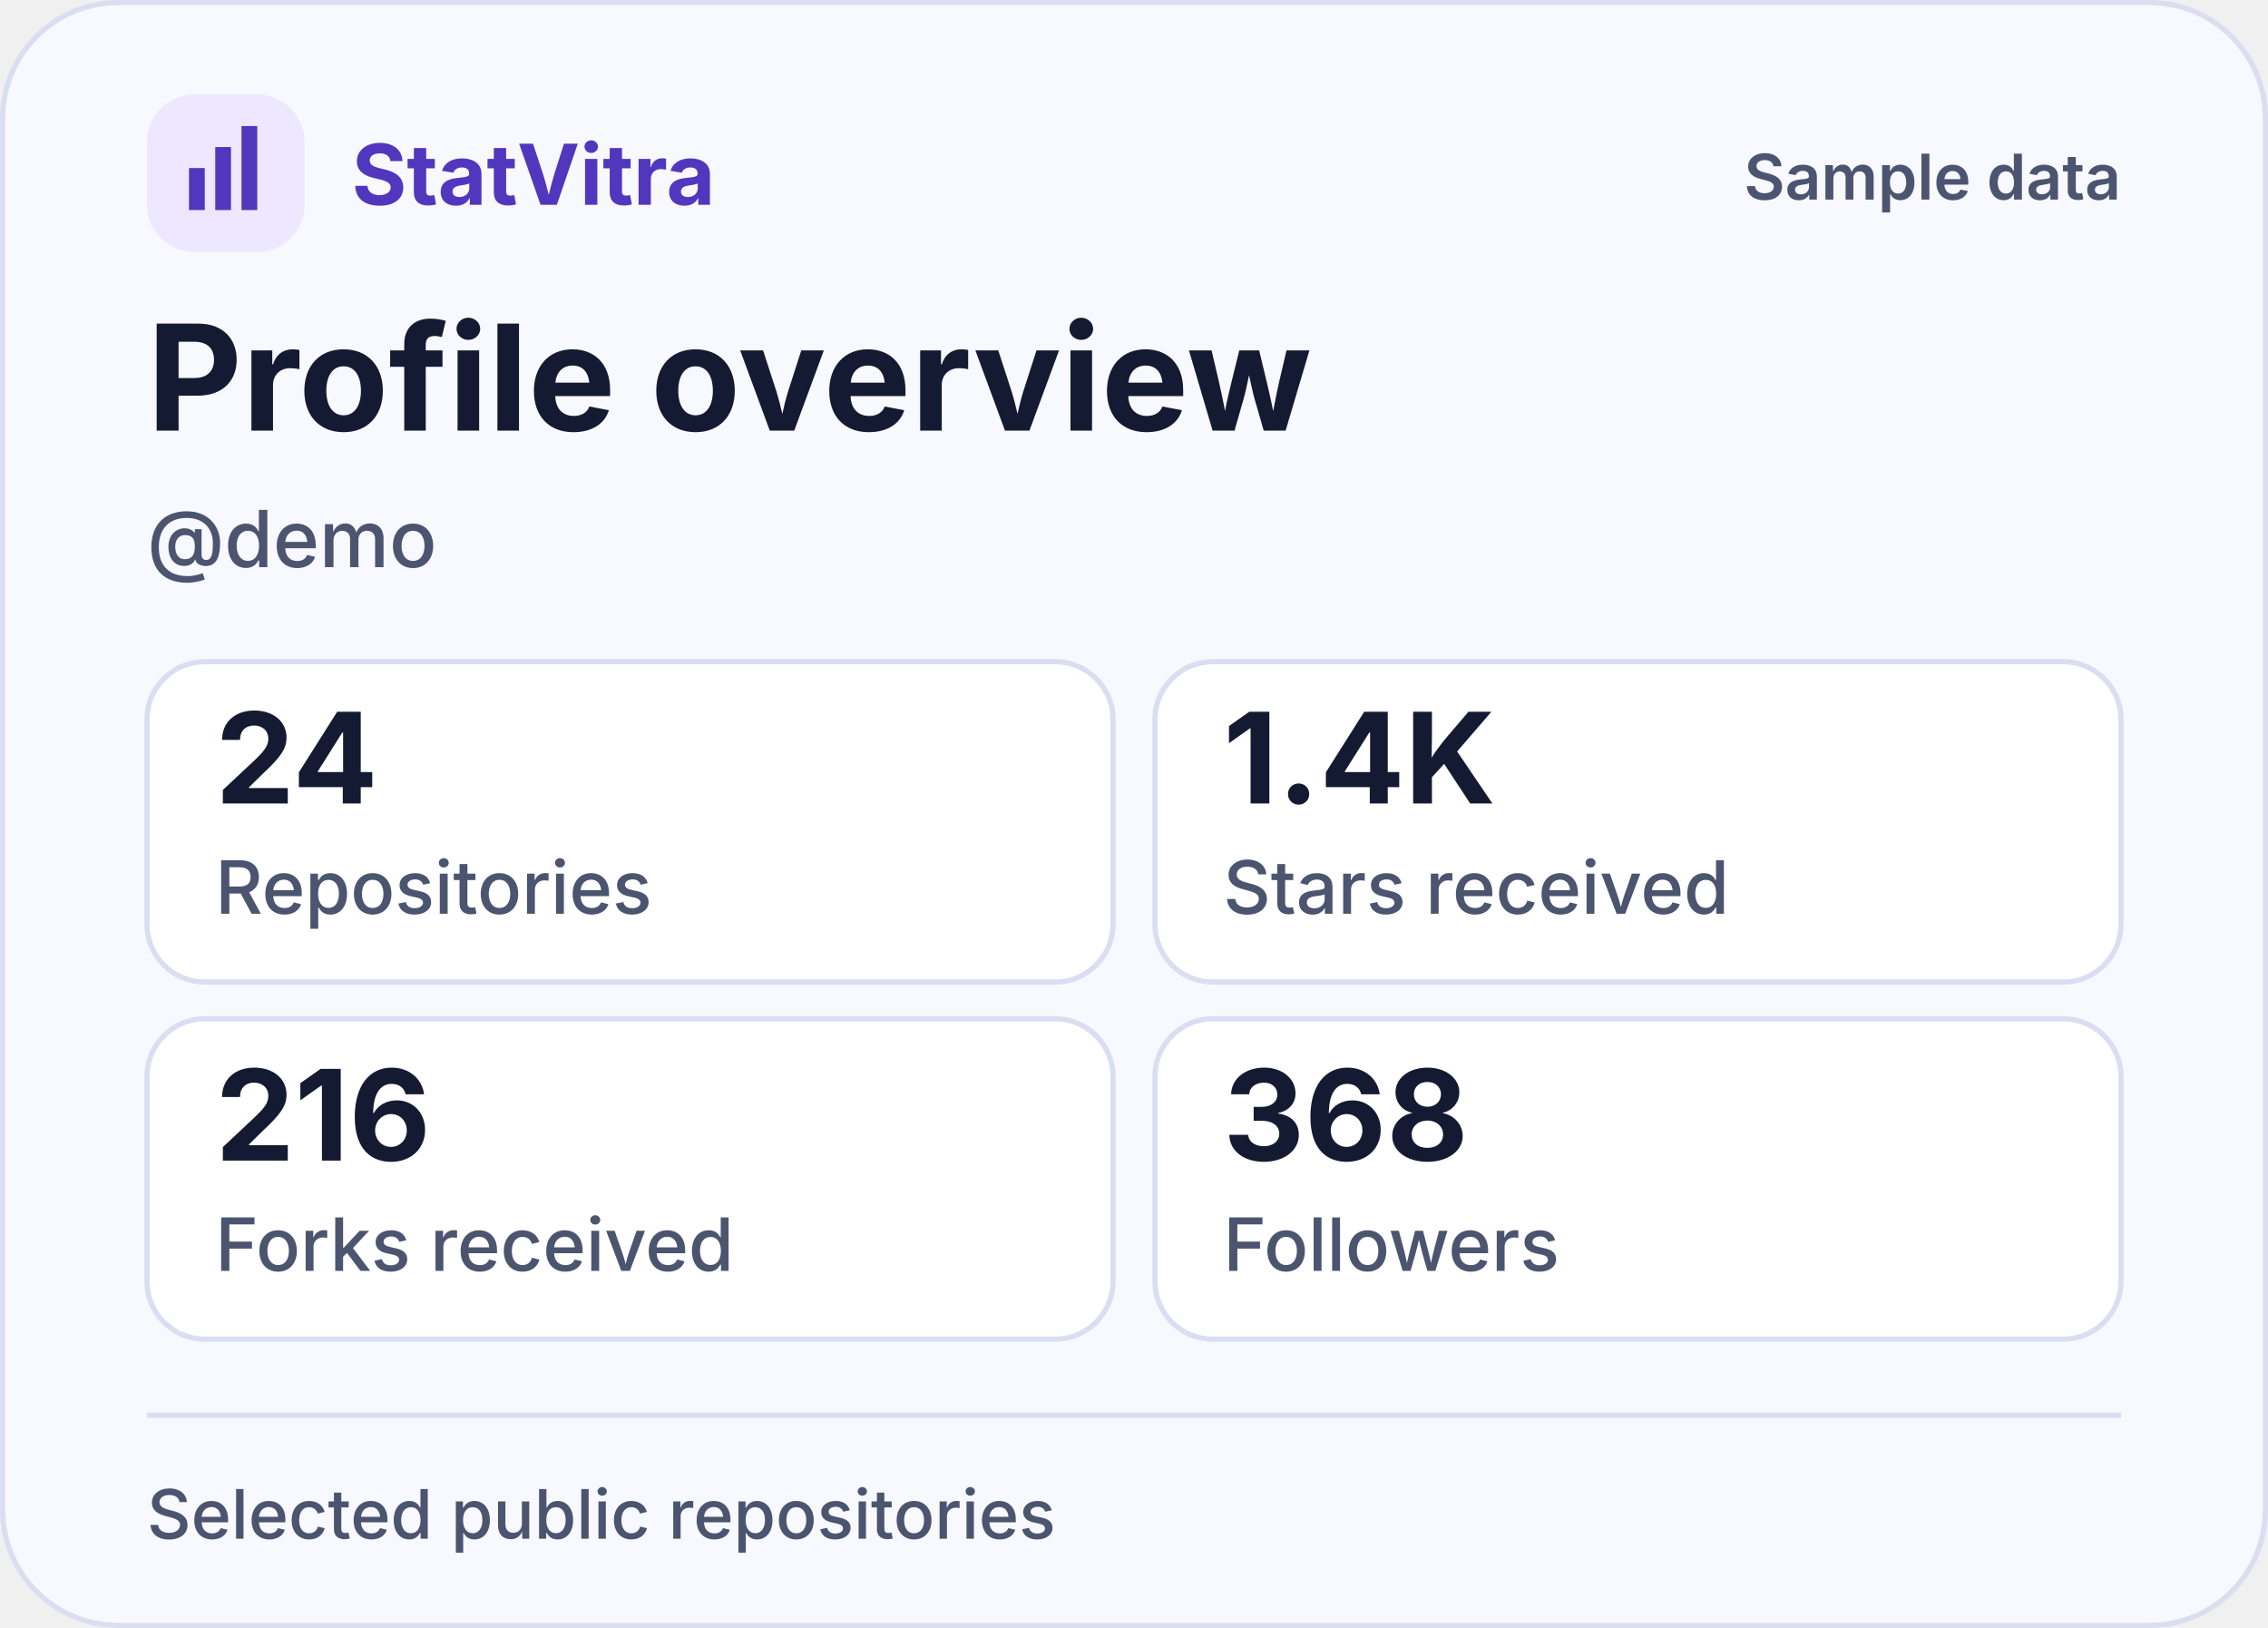
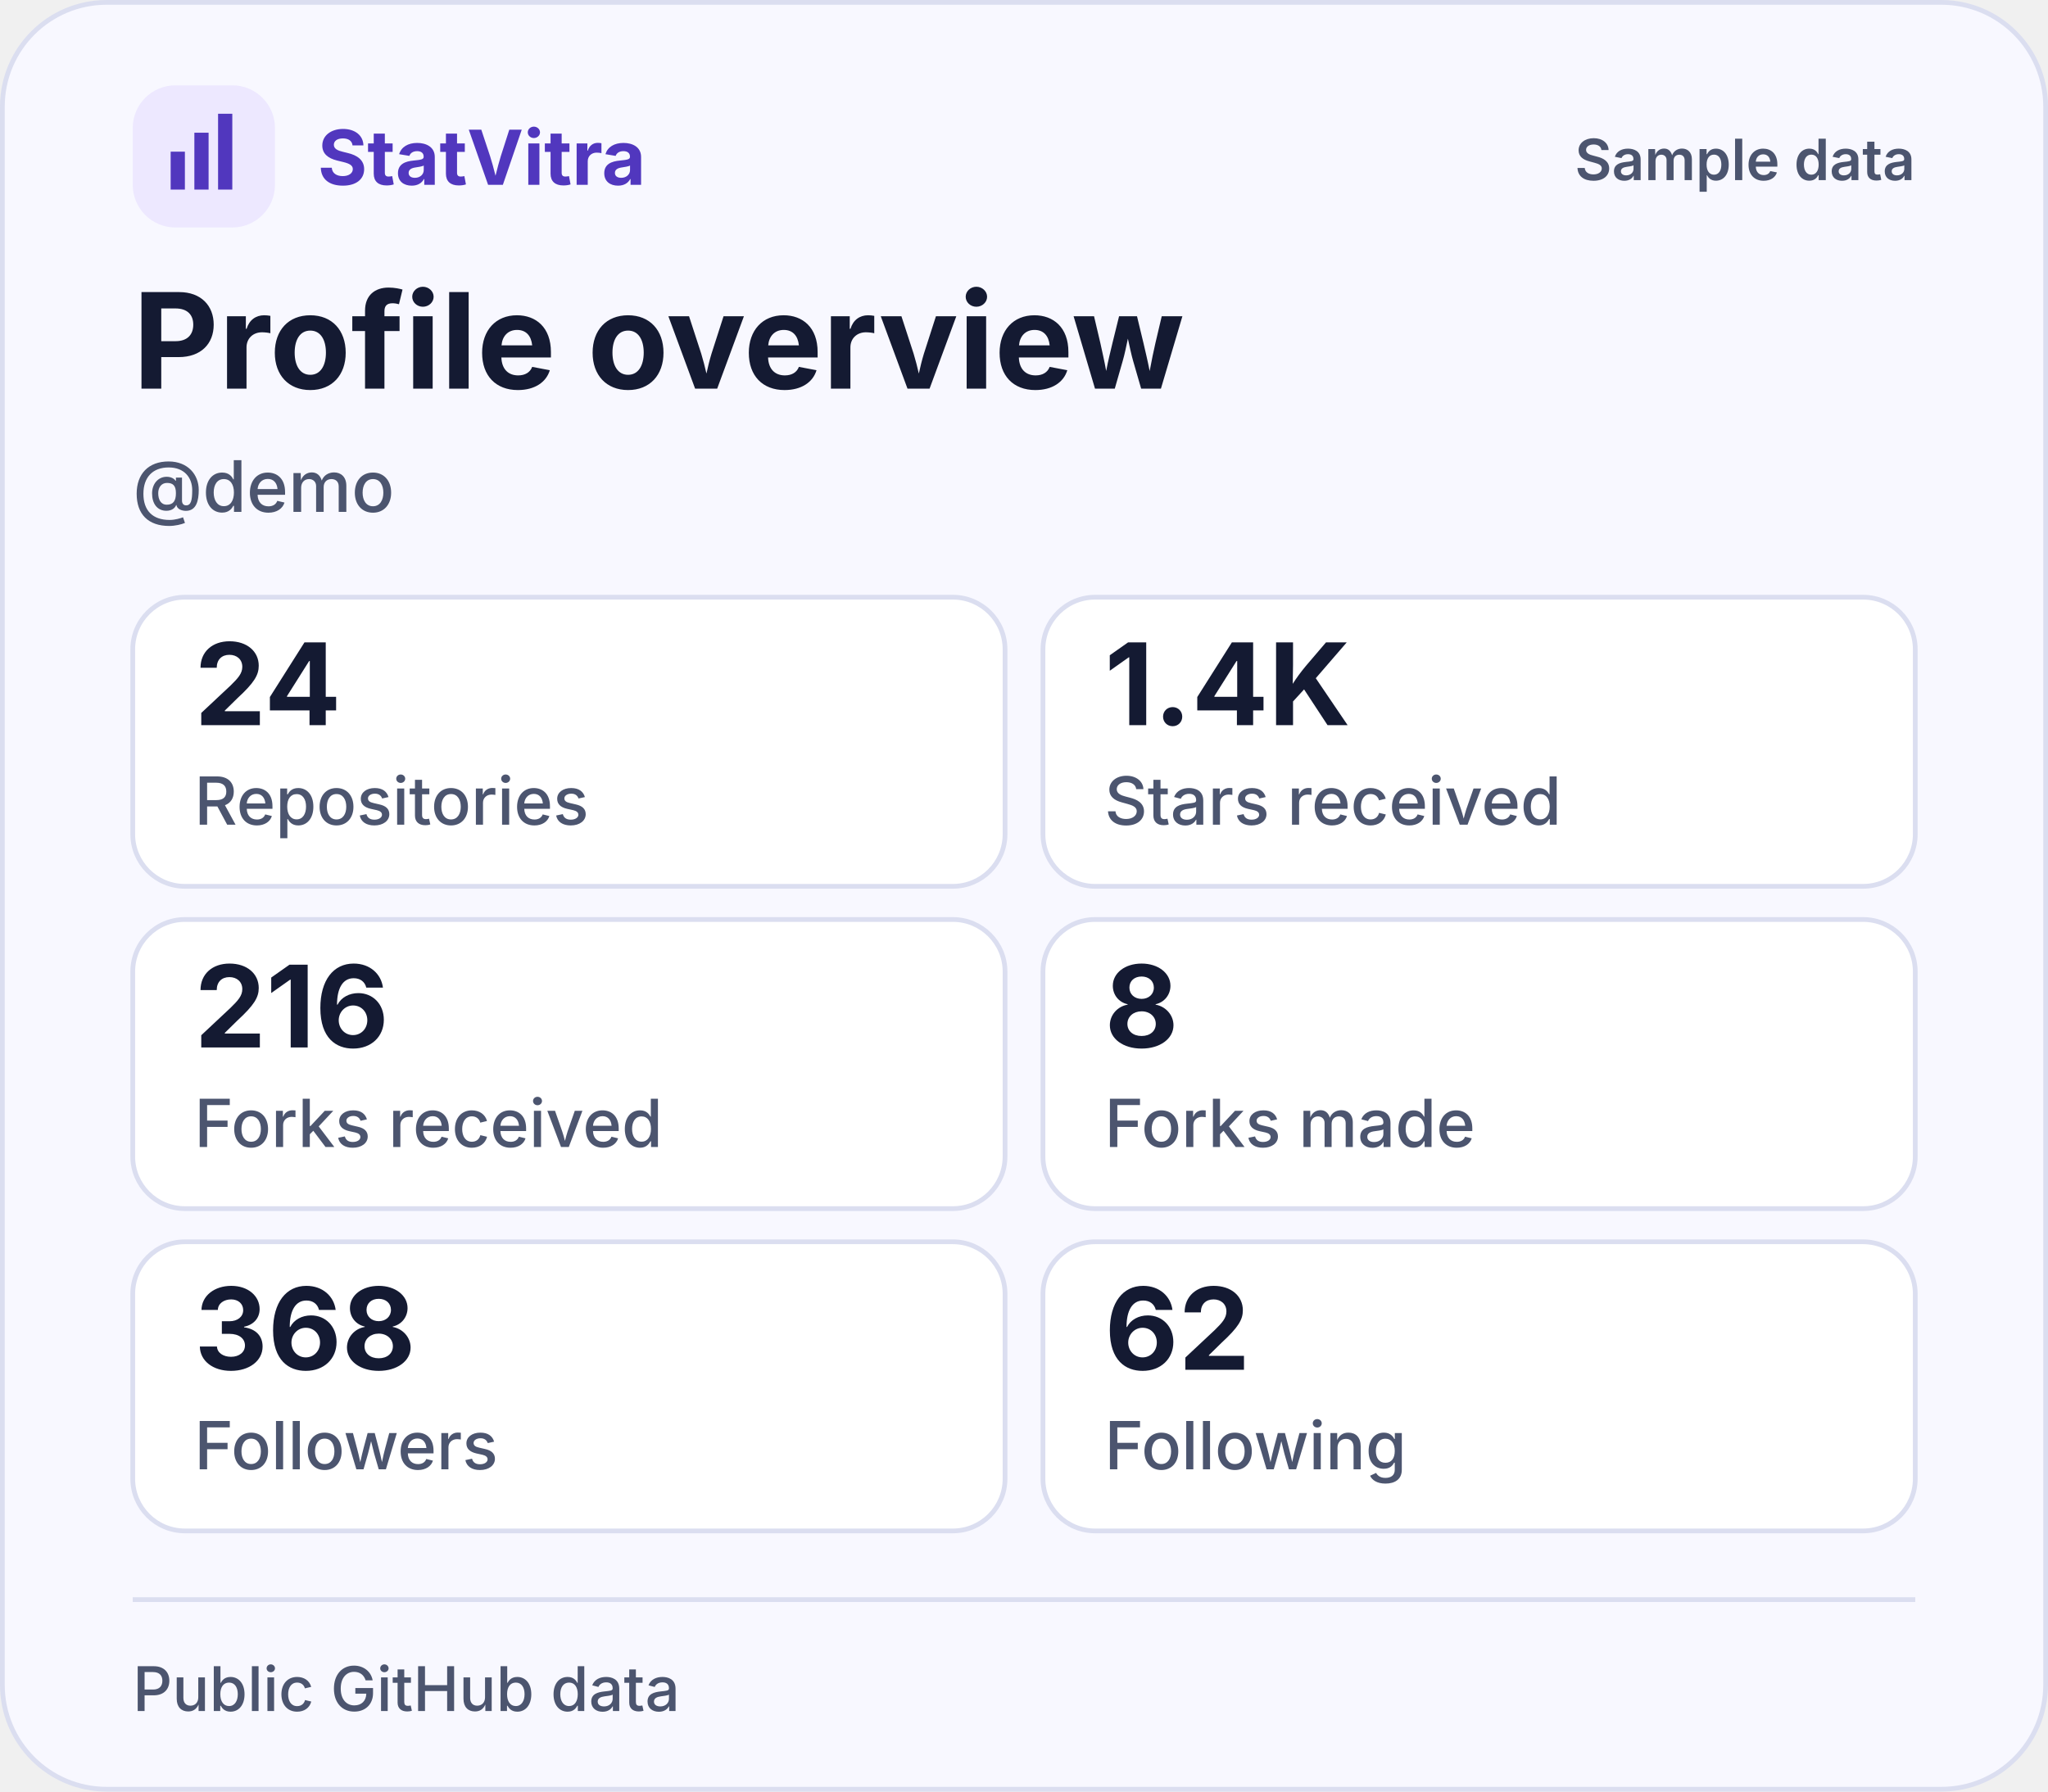
- <svg xmlns="http://www.w3.org/2000/svg" width="432" height="310" viewBox="0 0 432 310" role="img" aria-labelledby="title description" xml:lang="en">
+ <svg xmlns="http://www.w3.org/2000/svg" width="432" height="378" viewBox="0 0 432 378" role="img" aria-labelledby="title description" xml:lang="en">
  <g font-family="system-ui, -apple-system, Segoe UI, sans-serif" font-variant-numeric="tabular-nums">
-     <rect x="0.5" y="0.5" width="431" height="309" rx="22" fill="#f8f8ff" stroke="#dbdef0" />
+     <rect x="0.5" y="0.5" width="431" height="377" rx="22" fill="#f8f8ff" stroke="#dbdef0" />
    <rect x="28" y="18" width="30" height="30" rx="9" fill="#ede8ff" stroke="none" />
    <path d="M36 32h3v8h-3zm5-4h3v12h-3zm5-4h3v16h-3z" fill="#5137be" />
    <text x="67" y="39" font-size="16" font-weight="750" text-anchor="start" fill="#5137be" unicode-bidi="plaintext">StatVitra</text>
    <text x="404" y="38" font-size="12" font-weight="600" text-anchor="end" fill="#4c556f" unicode-bidi="plaintext">Sample data</text>
    <text x="28" y="82" font-size="28" font-weight="750" text-anchor="start" fill="#141a32" unicode-bidi="plaintext">Profile overview</text>
    <text x="28" y="108" font-size="15" font-weight="500" text-anchor="start" fill="#4c556f" unicode-bidi="plaintext">@demo</text>
    <g transform="translate(0 0)">
      <g class="content">
        <rect x="28" y="126" width="184" height="61" rx="11" fill="#fff" stroke="#dbdef0" />
        <text x="41" y="153" font-size="24" font-weight="750" text-anchor="start" fill="#141a32" unicode-bidi="plaintext">24</text>
        <text x="41" y="174" font-size="14" font-weight="500" text-anchor="start" fill="#4c556f" unicode-bidi="plaintext">Repositories</text>
        <rect x="220" y="126" width="184" height="61" rx="11" fill="#fff" stroke="#dbdef0" />
        <text x="233" y="153" font-size="24" font-weight="750" text-anchor="start" fill="#141a32" unicode-bidi="plaintext">1.4K</text>
        <text x="233" y="174" font-size="14" font-weight="500" text-anchor="start" fill="#4c556f" unicode-bidi="plaintext">Stars received</text>
        <rect x="28" y="194" width="184" height="61" rx="11" fill="#fff" stroke="#dbdef0" />
        <text x="41" y="221" font-size="24" font-weight="750" text-anchor="start" fill="#141a32" unicode-bidi="plaintext">216</text>
        <text x="41" y="242" font-size="14" font-weight="500" text-anchor="start" fill="#4c556f" unicode-bidi="plaintext">Forks received</text>
        <rect x="220" y="194" width="184" height="61" rx="11" fill="#fff" stroke="#dbdef0" />
-         <text x="233" y="221" font-size="24" font-weight="750" text-anchor="start" fill="#141a32" unicode-bidi="plaintext">368</text>
-         <text x="233" y="242" font-size="14" font-weight="500" text-anchor="start" fill="#4c556f" unicode-bidi="plaintext">Followers</text>
+         <text x="233" y="221" font-size="24" font-weight="750" text-anchor="start" fill="#141a32" unicode-bidi="plaintext">8</text>
+         <text x="233" y="242" font-size="14" font-weight="500" text-anchor="start" fill="#4c556f" unicode-bidi="plaintext">Forks made</text>
+         <rect x="28" y="262" width="184" height="61" rx="11" fill="#fff" stroke="#dbdef0" />
+         <text x="41" y="289" font-size="24" font-weight="750" text-anchor="start" fill="#141a32" unicode-bidi="plaintext">368</text>
+         <text x="41" y="310" font-size="14" font-weight="500" text-anchor="start" fill="#4c556f" unicode-bidi="plaintext">Followers</text>
+         <rect x="220" y="262" width="184" height="61" rx="11" fill="#fff" stroke="#dbdef0" />
+         <text x="233" y="289" font-size="24" font-weight="750" text-anchor="start" fill="#141a32" unicode-bidi="plaintext">62</text>
+         <text x="233" y="310" font-size="14" font-weight="500" text-anchor="start" fill="#4c556f" unicode-bidi="plaintext">Following</text>
      </g>
    </g>
-     <rect x="28" y="269" width="376" height="1" rx="0" fill="#dbdef0" stroke="none" />
-     <text x="28" y="293" font-size="13" font-weight="500" text-anchor="start" fill="#4c556f" unicode-bidi="plaintext">Selected public repositories</text>
+     <rect x="28" y="337" width="376" height="1" rx="0" fill="#dbdef0" stroke="none" />
+     <text x="28" y="361" font-size="13" font-weight="500" text-anchor="start" fill="#4c556f" unicode-bidi="plaintext">Public GitHub data</text>
  </g>
</svg>
